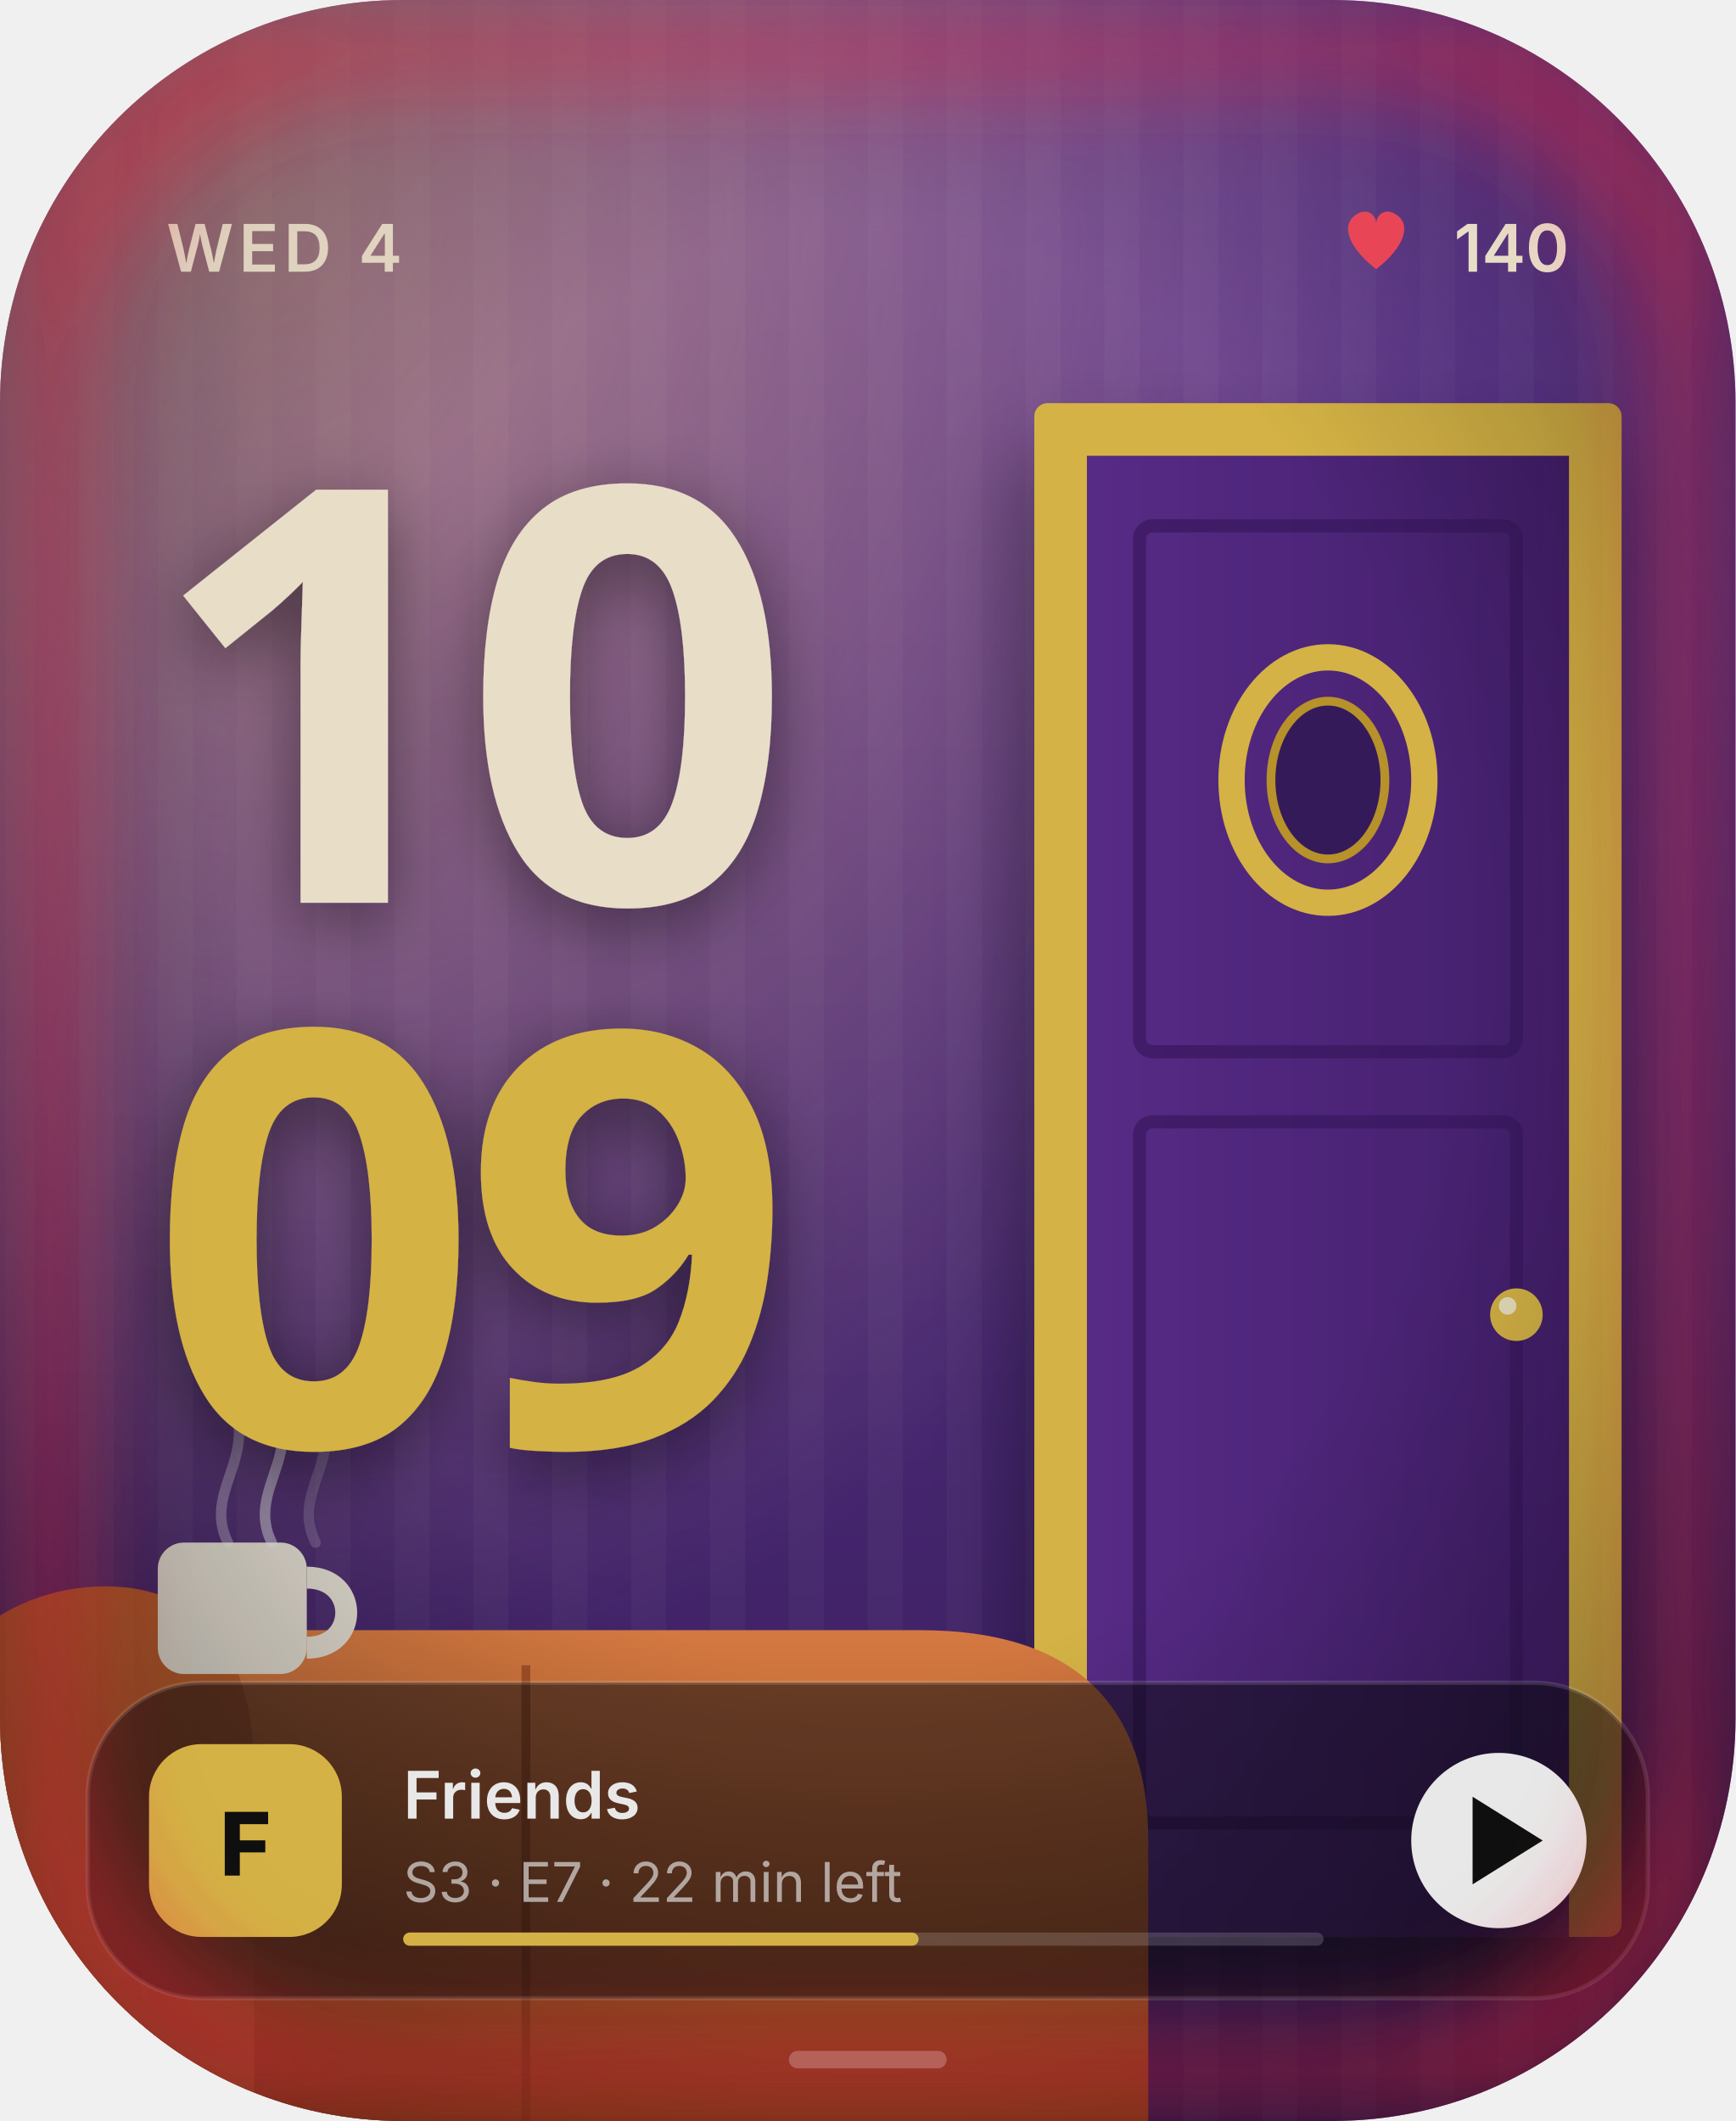
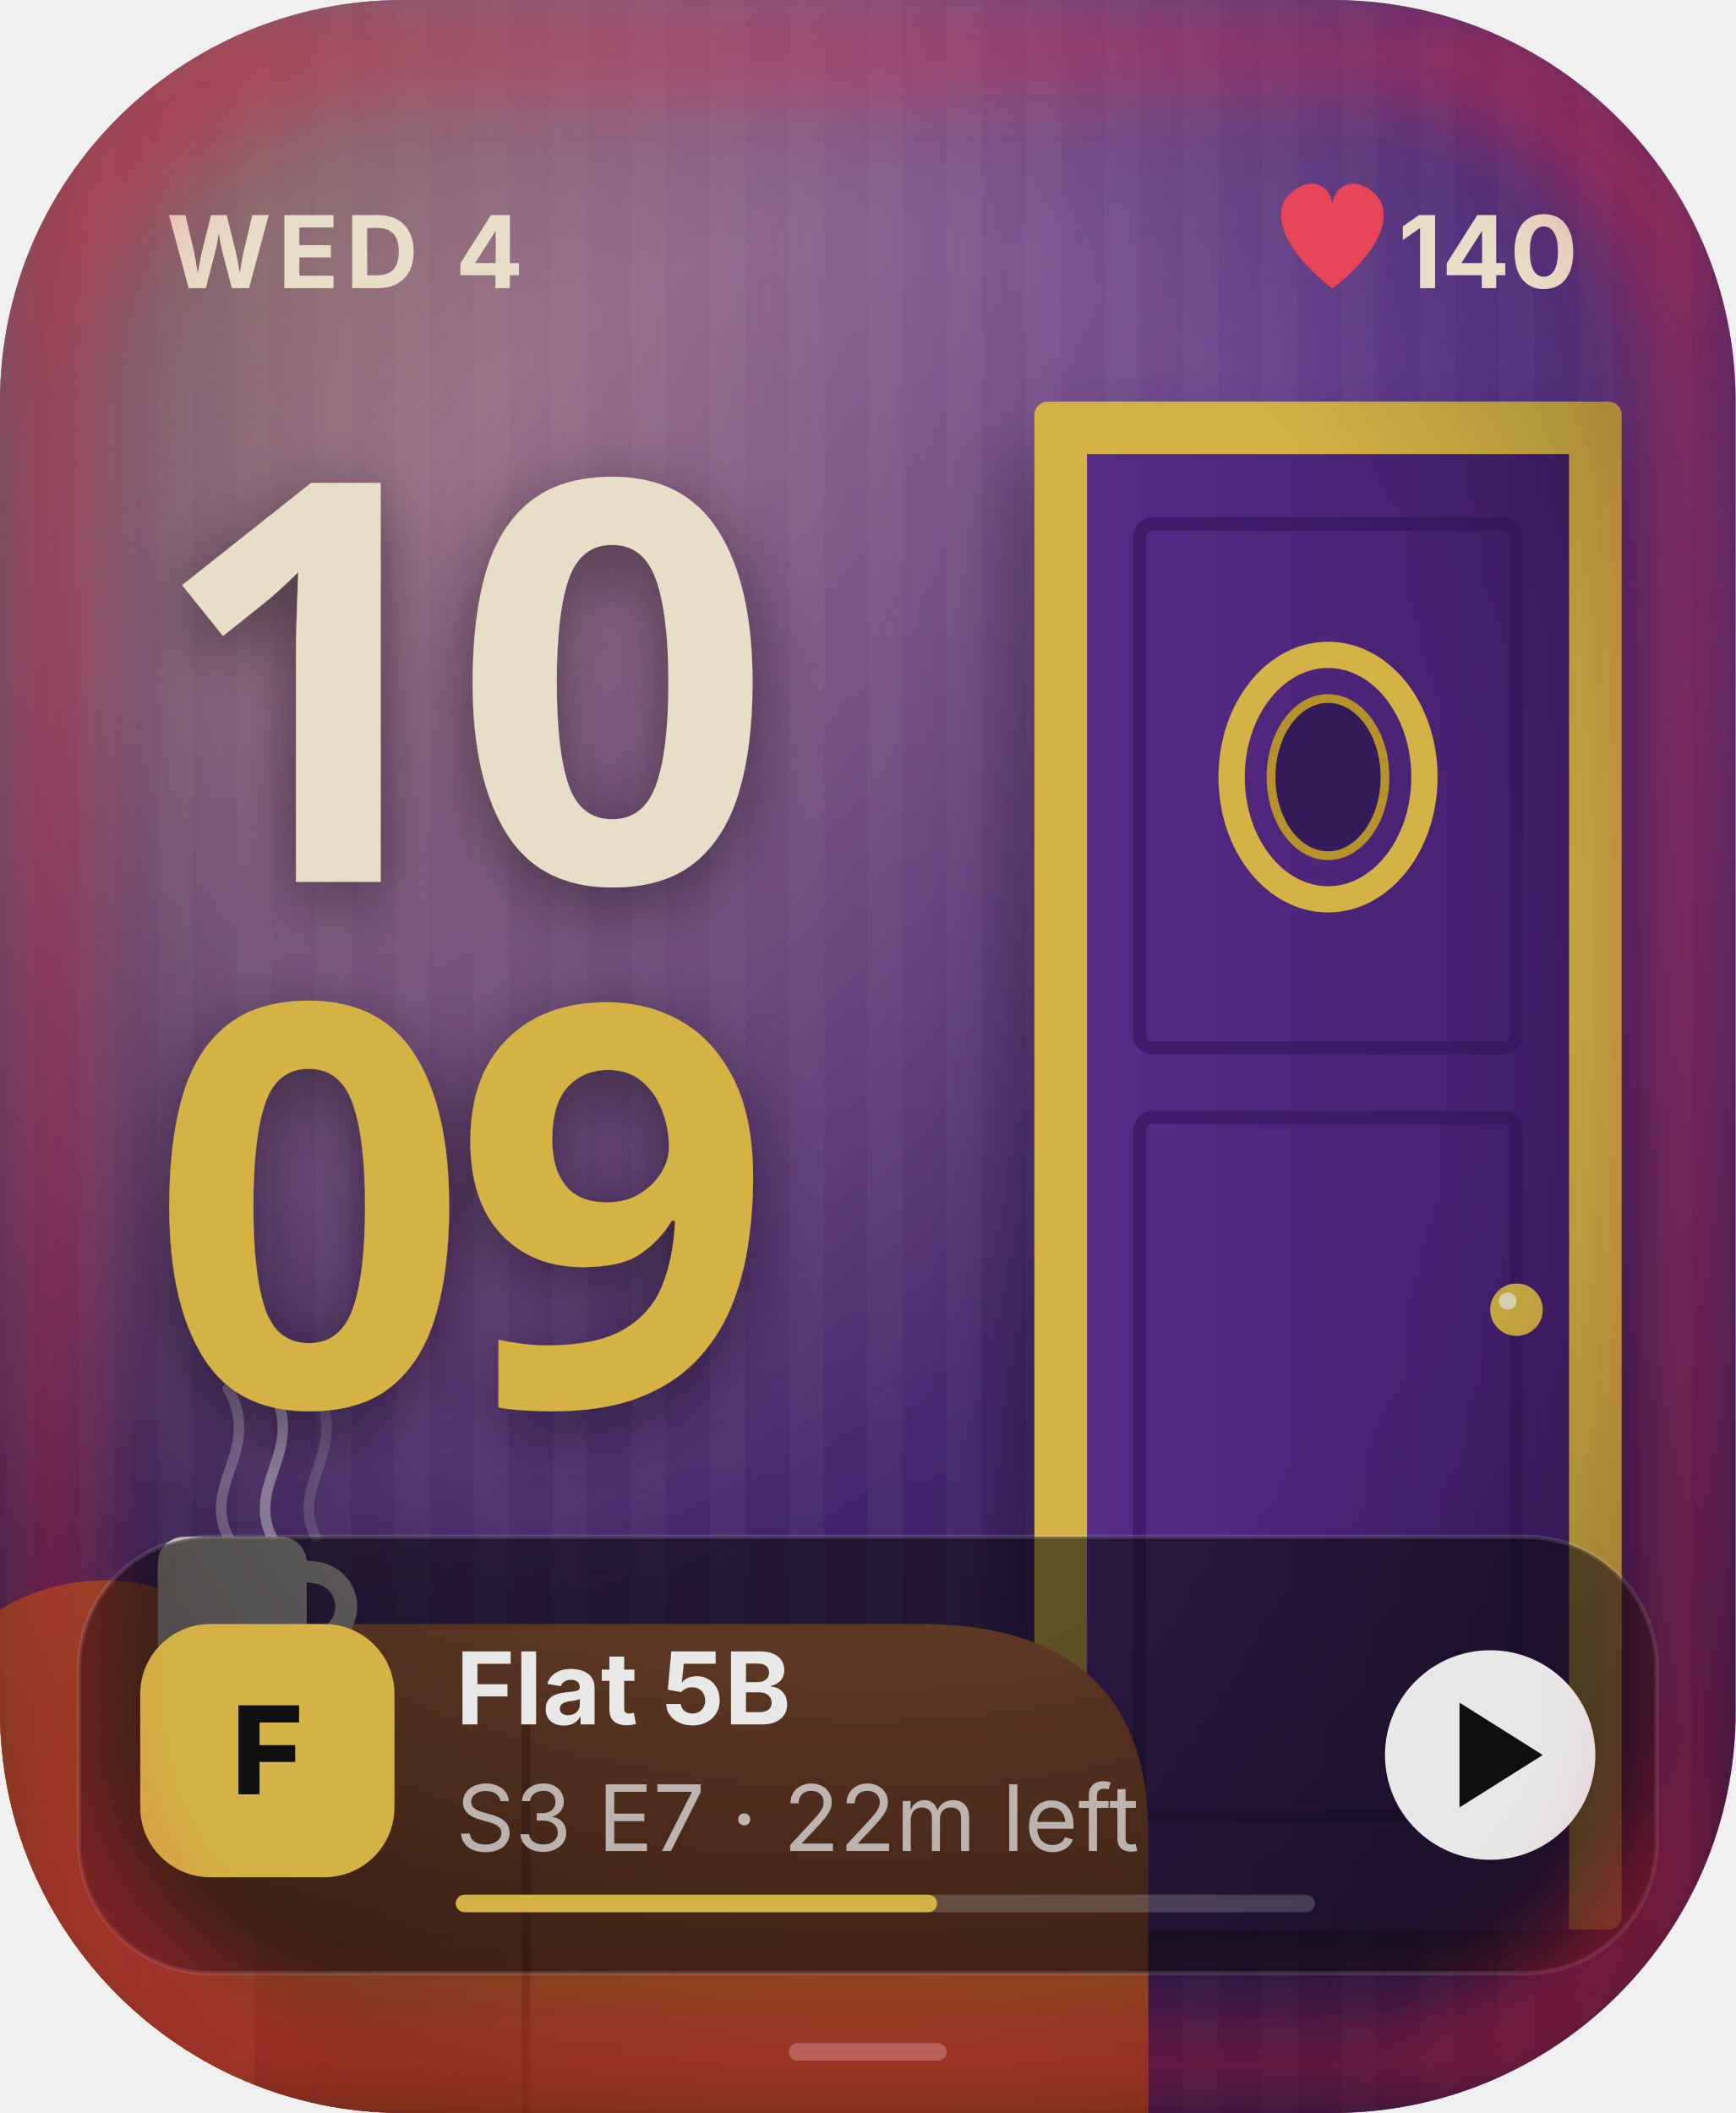
- <svg xmlns="http://www.w3.org/2000/svg" width="396" height="484" viewBox="0 0 396 484">
+ <svg xmlns="http://www.w3.org/2000/svg" width="368" height="448" preserveAspectRatio="none" viewBox="0 0 396 484">
  <defs>
    <clipPath id="hclip">
      <rect width="396" height="484" rx="92" />
    </clipPath>
    <filter id="hsoft" x="-50%" y="-50%" width="200%" height="200%">
      <feGaussianBlur stdDeviation="12" />
    </filter>
    <filter id="hshadow" x="-20%" y="-20%" width="140%" height="140%">
      <feDropShadow dx="0" dy="4" stdDeviation="8" flood-color="#000" flood-opacity=".45" />
    </filter>
    <radialGradient id="hvig" cx=".5" cy=".45" r=".75">
      <stop offset=".45" stop-color="#000" stop-opacity="0" />
      <stop offset="1" stop-color="#000" stop-opacity=".5" />
    </radialGradient>
  </defs>
  <g clip-path="url(#hclip)">
    <defs>
      <linearGradient id="hw" x1="0" y1="0" x2="0" y2="1">
        <stop offset="0" stop-color="#7446ad" />
        <stop offset="1" stop-color="#3a1d62" />
      </linearGradient>
      <linearGradient id="hd" x1="0" y1="0" x2="1" y2="0">
        <stop offset="0" stop-color="#5f2f93" />
        <stop offset="1" stop-color="#4a2276" />
      </linearGradient>
      <radialGradient id="hlamp" cx=".15" cy=".1" r=".7">
        <stop offset="0" stop-color="#ffcf8a" stop-opacity=".55" />
        <stop offset="1" stop-color="#ffcf8a" stop-opacity="0" />
      </radialGradient>
      <linearGradient id="hc" x1="0" y1="0" x2="0" y2="1">
        <stop offset="0" stop-color="#e98547" />
        <stop offset="1" stop-color="#a94c1f" />
      </linearGradient>
      <filter id="hsh" x="-60%" y="-60%" width="220%" height="220%">
        <feGaussianBlur stdDeviation="10" />
      </filter>
    </defs>
    <rect width="396" height="484" fill="url(#hw)" />
    <rect x="0" width="8" height="484" fill="#fff" opacity=".035" />
    <rect x="18" width="8" height="484" fill="#fff" opacity=".035" />
    <rect x="36" width="8" height="484" fill="#fff" opacity=".035" />
    <rect x="54" width="8" height="484" fill="#fff" opacity=".035" />
    <rect x="72" width="8" height="484" fill="#fff" opacity=".035" />
    <rect x="90" width="8" height="484" fill="#fff" opacity=".035" />
    <rect x="108" width="8" height="484" fill="#fff" opacity=".035" />
    <rect x="126" width="8" height="484" fill="#fff" opacity=".035" />
    <rect x="144" width="8" height="484" fill="#fff" opacity=".035" />
    <rect x="162" width="8" height="484" fill="#fff" opacity=".035" />
    <rect x="180" width="8" height="484" fill="#fff" opacity=".035" />
    <rect x="198" width="8" height="484" fill="#fff" opacity=".035" />
    <rect x="216" width="8" height="484" fill="#fff" opacity=".035" />
    <rect x="234" width="8" height="484" fill="#fff" opacity=".035" />
    <rect x="252" width="8" height="484" fill="#fff" opacity=".035" />
    <rect x="270" width="8" height="484" fill="#fff" opacity=".035" />
    <rect x="288" width="8" height="484" fill="#fff" opacity=".035" />
    <rect x="306" width="8" height="484" fill="#fff" opacity=".035" />
    <rect x="324" width="8" height="484" fill="#fff" opacity=".035" />
    <rect x="342" width="8" height="484" fill="#fff" opacity=".035" />
    <rect x="360" width="8" height="484" fill="#fff" opacity=".035" />
    <rect x="378" width="8" height="484" fill="#fff" opacity=".035" />
    <rect width="396" height="484" fill="url(#hlamp)" />
    <rect x="232" y="104" width="138" height="340" fill="#000" opacity=".35" filter="url(#hsh)" />
    <rect x="236" y="92" width="134" height="350" rx="3" fill="#e9c44c" />
    <rect x="248" y="104" width="110" height="338" fill="url(#hd)" />
    <rect x="260" y="120" width="86" height="120" rx="3" fill="none" stroke="#3d1a66" stroke-width="3" opacity=".7" />
    <rect x="260" y="256" width="86" height="160" rx="3" fill="none" stroke="#3d1a66" stroke-width="3" opacity=".7" />
    <ellipse cx="303" cy="178" rx="22" ry="28" fill="none" stroke="#e9c44c" stroke-width="6" />
    <ellipse cx="303" cy="178" rx="13" ry="18" fill="#3a1d62" stroke="#c99f2e" stroke-width="2" />
    <circle cx="346" cy="300" r="6" fill="#e9c44c" />
    <circle cx="344" cy="298" r="2" fill="#fff7d0" />
    <path d="M-20 420 C -20 386 6 372 40 372 L 210 372 C 244 372 262 388 262 420 L 262 484 L -20 484 Z" fill="url(#hc)" />
    <path d="M-20 404 C -20 380 0 362 24 362 C 48 362 58 380 58 404 L 58 484 L -20 484 Z" fill="#c76530" />
    <line x1="120" y1="380" x2="120" y2="484" stroke="#8f3e17" stroke-width="2" opacity=".6" />
    <g transform="translate(36 352)">
      <rect x="0" y="0" width="34" height="30" rx="6" fill="#f6efe2" />
      <path d="M34 8 C 46 8 46 24 34 24" stroke="#f6efe2" stroke-width="5" fill="none" />
    </g>
    <path d="M52 352 C 46 340, 60 332, 52 318" stroke="#fff" stroke-width="2.4" fill="none" stroke-linecap="round" opacity="0.33" />
    <path d="M62 352 C 56 340, 70 332, 62 318" stroke="#fff" stroke-width="2.4" fill="none" stroke-linecap="round" opacity="0.48" />
    <path d="M72 352 C 66 340, 80 332, 72 318" stroke="#fff" stroke-width="2.4" fill="none" stroke-linecap="round" opacity="0.19" />
    <rect width="396" height="484" fill="url(#hvig)" />
-     <text x="38" y="62" font-family="Inter, 'Inter Tight', system-ui, sans-serif" font-size="15" font-weight="600" letter-spacing="1.2" fill="#FFF4DC" opacity=".9">WED 4</text>
-     <path transform="translate(314.0 57.0) scale(0.738)" fill="#ff4d5e" d="M0 6 C -9 -1 -11 -8 -6 -11 C -3 -13 0 -11 0 -8 C 0 -11 3 -13 6 -11 C 11 -8 9 -1 0 6Z" />
-     <text x="358" y="62" text-anchor="end" font-family="Inter, 'Inter Tight', system-ui, sans-serif" font-size="15" font-weight="600" fill="#FFF4DC">140</text>
+     <text x="38" y="66" font-family="Inter" font-size="23" font-weight="700" letter-spacing="1.5" fill="#FFF4DC">WED 4</text>
+     <path transform="translate(304.0 58.0) scale(1.349)" fill="#ff4d5e" d="M0 6 C -9 -1 -11 -8 -6 -11 C -3 -13 0 -11 0 -8 C 0 -11 3 -13 6 -11 C 11 -8 9 -1 0 6Z" />
+     <text x="360" y="66" text-anchor="end" font-family="Inter" font-size="23" font-weight="700" fill="#FFF4DC">140</text>
    <g filter="url(#hshadow)">
-       <text x="34" y="206" font-family="'Gabarito', sans-serif" font-weight="800" font-size="132" letter-spacing="-4" fill="#FFF4DC">10</text>
-       <text x="34" y="330" font-family="'Gabarito', sans-serif" font-weight="800" font-size="132" letter-spacing="-4" fill="#e9c44c">09</text>
+       <text x="34" y="202" font-family="Gabarito" font-weight="800" font-size="128" letter-spacing="-4" fill="#FFF4DC">10</text>
+       <text x="34" y="322" font-family="Gabarito" font-weight="800" font-size="128" letter-spacing="-4" fill="#e9c44c">09</text>
    </g>
-     <rect x="20" y="384" width="356" height="72" rx="26" fill="#0b0b10" fill-opacity=".52" stroke="#fff" stroke-opacity=".14" />
-     <rect x="34" y="398" width="44" height="44" rx="12" fill="#e9c44c" />
-     <text x="56" y="428" text-anchor="middle" font-family="Inter, 'Inter Tight', system-ui, sans-serif" font-size="20" font-weight="800" fill="#111">F</text>
-     <text x="92" y="415" font-family="Inter, 'Inter Tight', system-ui, sans-serif" font-size="15" font-weight="600" fill="#fff">Friends</text>
-     <text x="92" y="434" font-family="Inter, 'Inter Tight', system-ui, sans-serif" font-size="12.5" fill="#fff" opacity=".65">S3 · E7 · 22 min left</text>
-     <rect x="92" y="441" width="210" height="3" rx="1.5" fill="#fff" opacity=".18" />
-     <rect x="92" y="441" width="117.6" height="3" rx="1.5" fill="#e9c44c" />
-     <circle cx="342" cy="420" r="20" fill="#fff" />
-     <path d="M336 410 L 352 420 L 336 430 Z" fill="#111" />
+     <rect x="18" y="352" width="360" height="100" rx="30" fill="#0b0b10" fill-opacity=".58" stroke="#fff" stroke-opacity=".14" />
+     <rect x="32" y="372" width="58" height="58" rx="16" fill="#e9c44c" />
+     <text x="61" y="411" text-anchor="middle" font-family="Inter" font-size="28" font-weight="800" fill="#111">F</text>
+     <text x="104" y="395" font-family="Inter" font-size="23" font-weight="700" fill="#fff">Flat 5B</text>
+     <text x="104" y="424" font-family="Inter" font-size="21" fill="#fff" opacity=".72">S3 E7 · 22m left</text>
+     <rect x="104" y="434" width="196" height="4" rx="2" fill="#fff" opacity=".2" />
+     <rect x="104" y="434" width="109.8" height="4" rx="2" fill="#e9c44c" />
+     <circle cx="340" cy="402" r="24" fill="#fff" />
+     <path d="M333 390 L 352 402 L 333 414 Z" fill="#111" />
    <rect x="180" y="468" width="36" height="4" rx="2" fill="#fff" opacity=".35" />
    <rect x="6" y="6" width="384" height="472" rx="86" fill="none" stroke="#ff2a45" stroke-width="18" opacity="0.669" filter="url(#hsoft)" />
    <rect width="396" height="484" fill="#000" opacity="0.093" />
  </g>
</svg>
